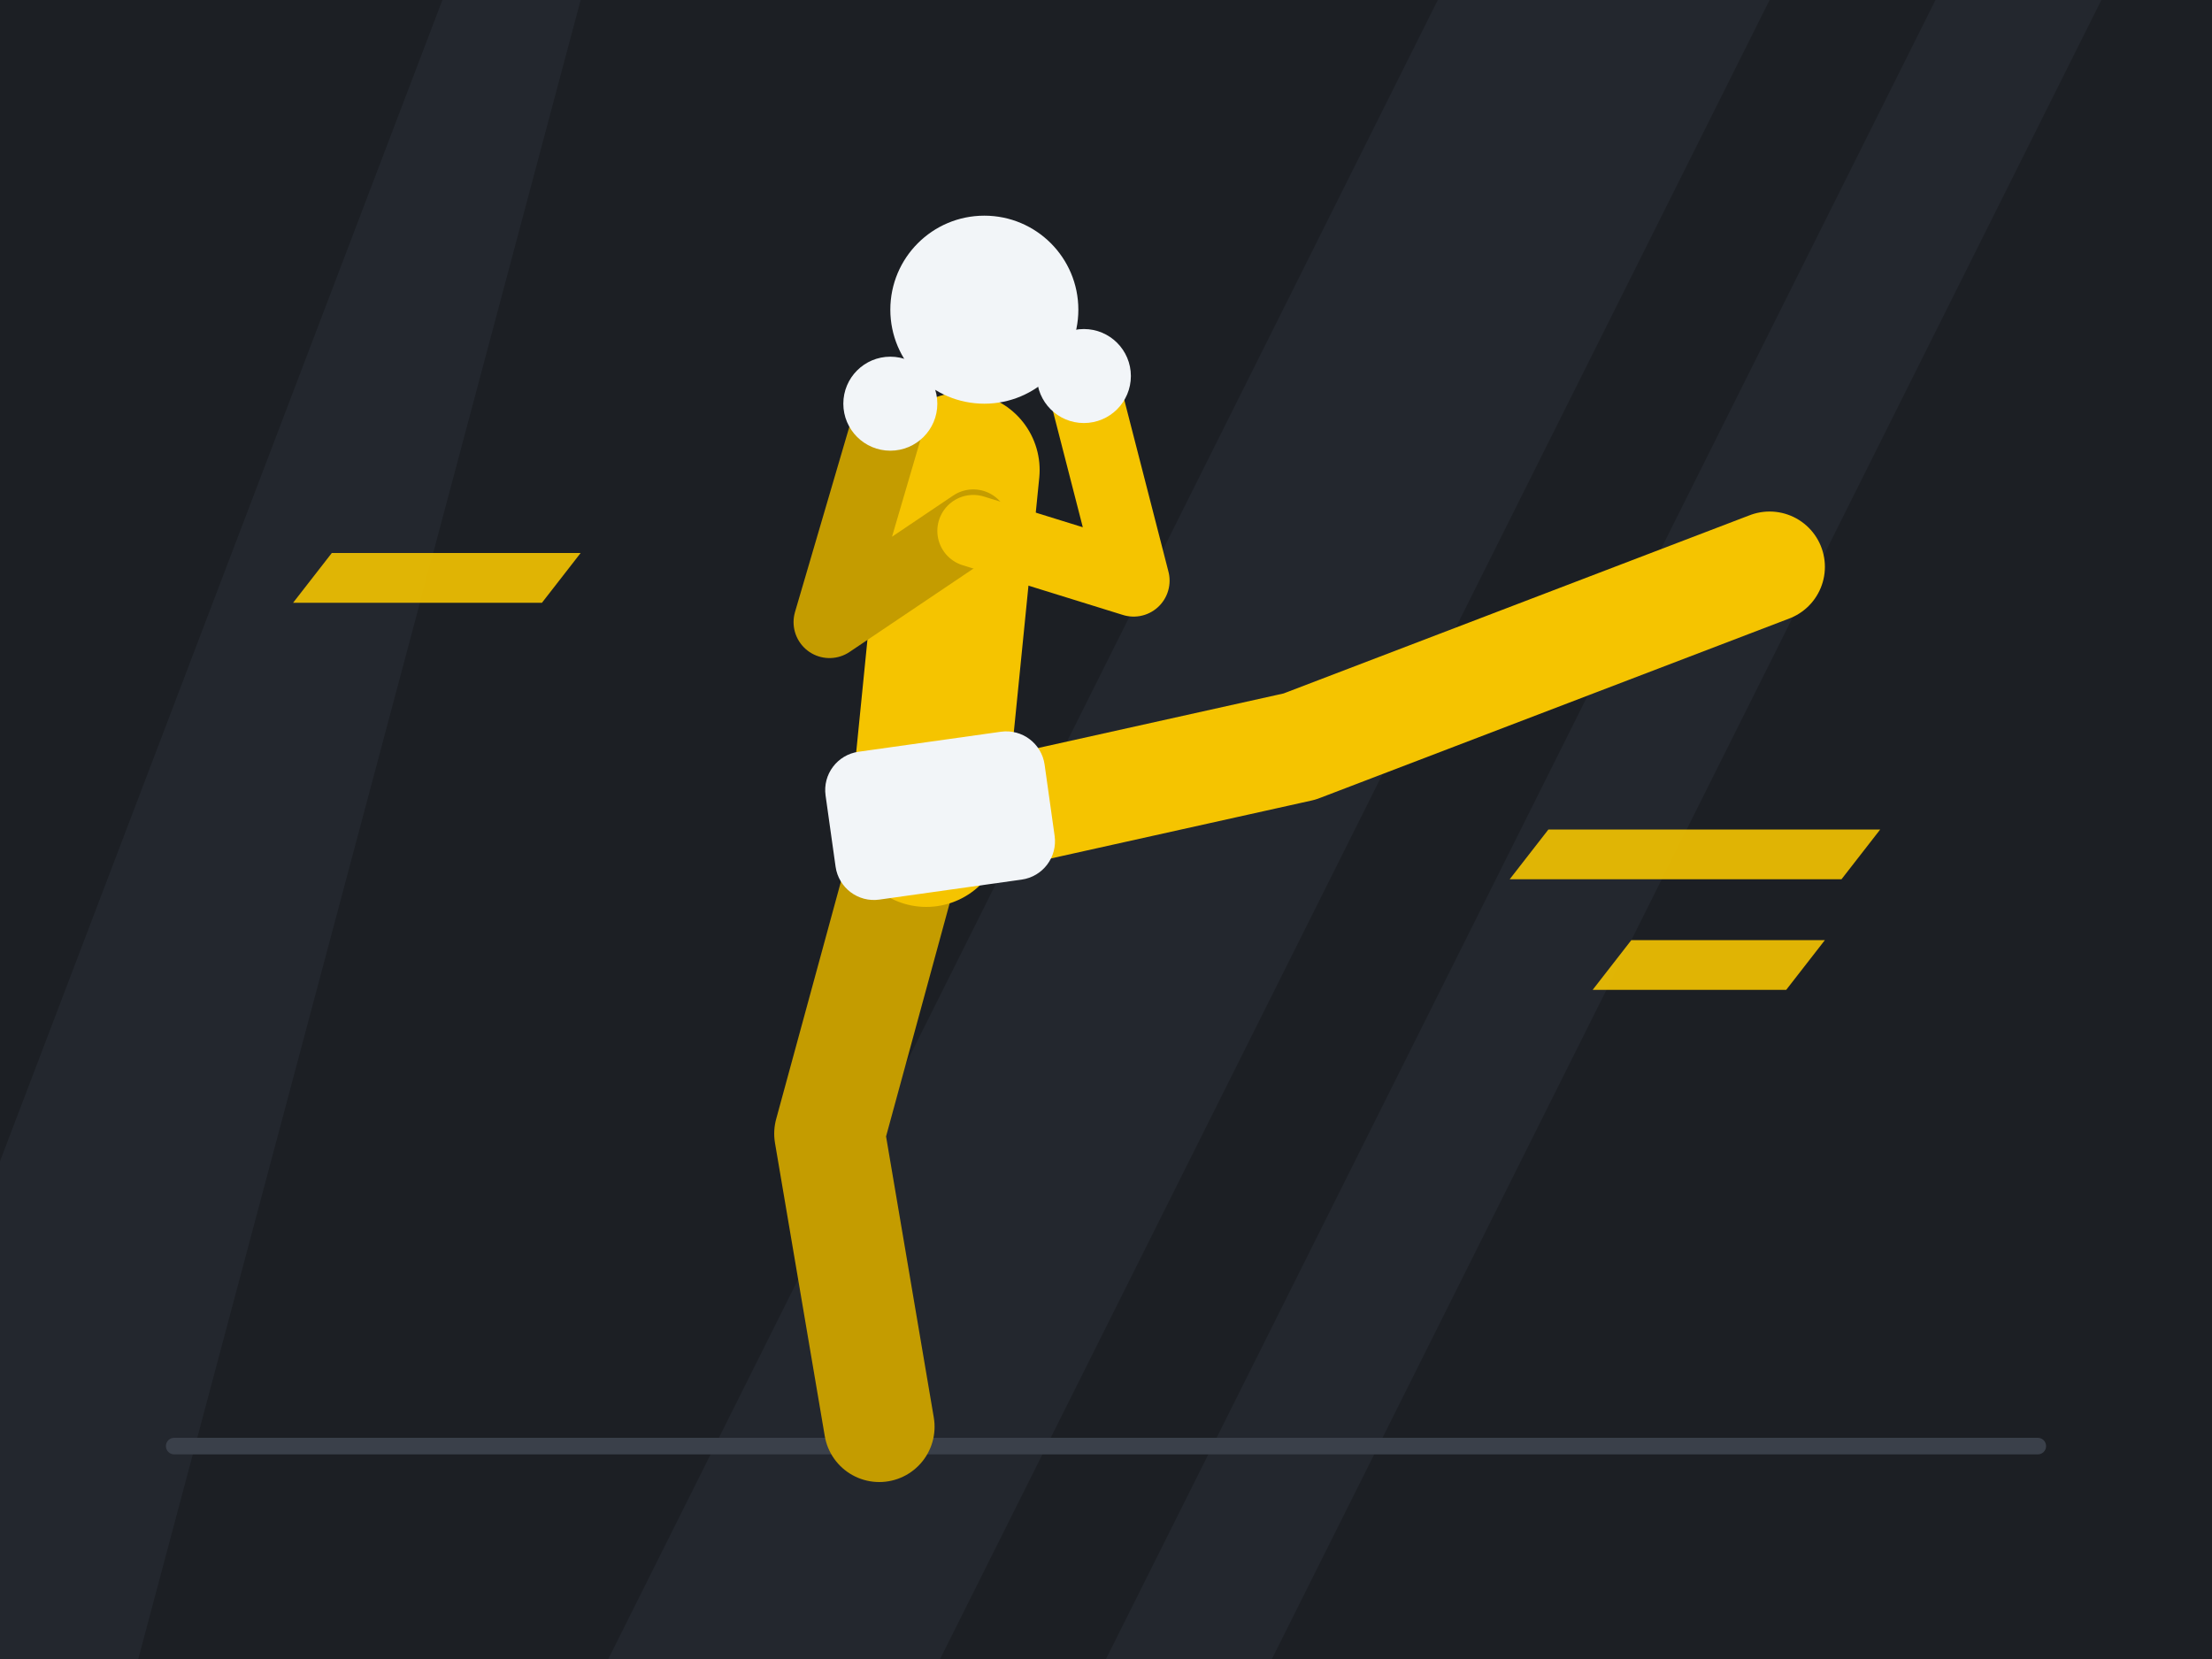
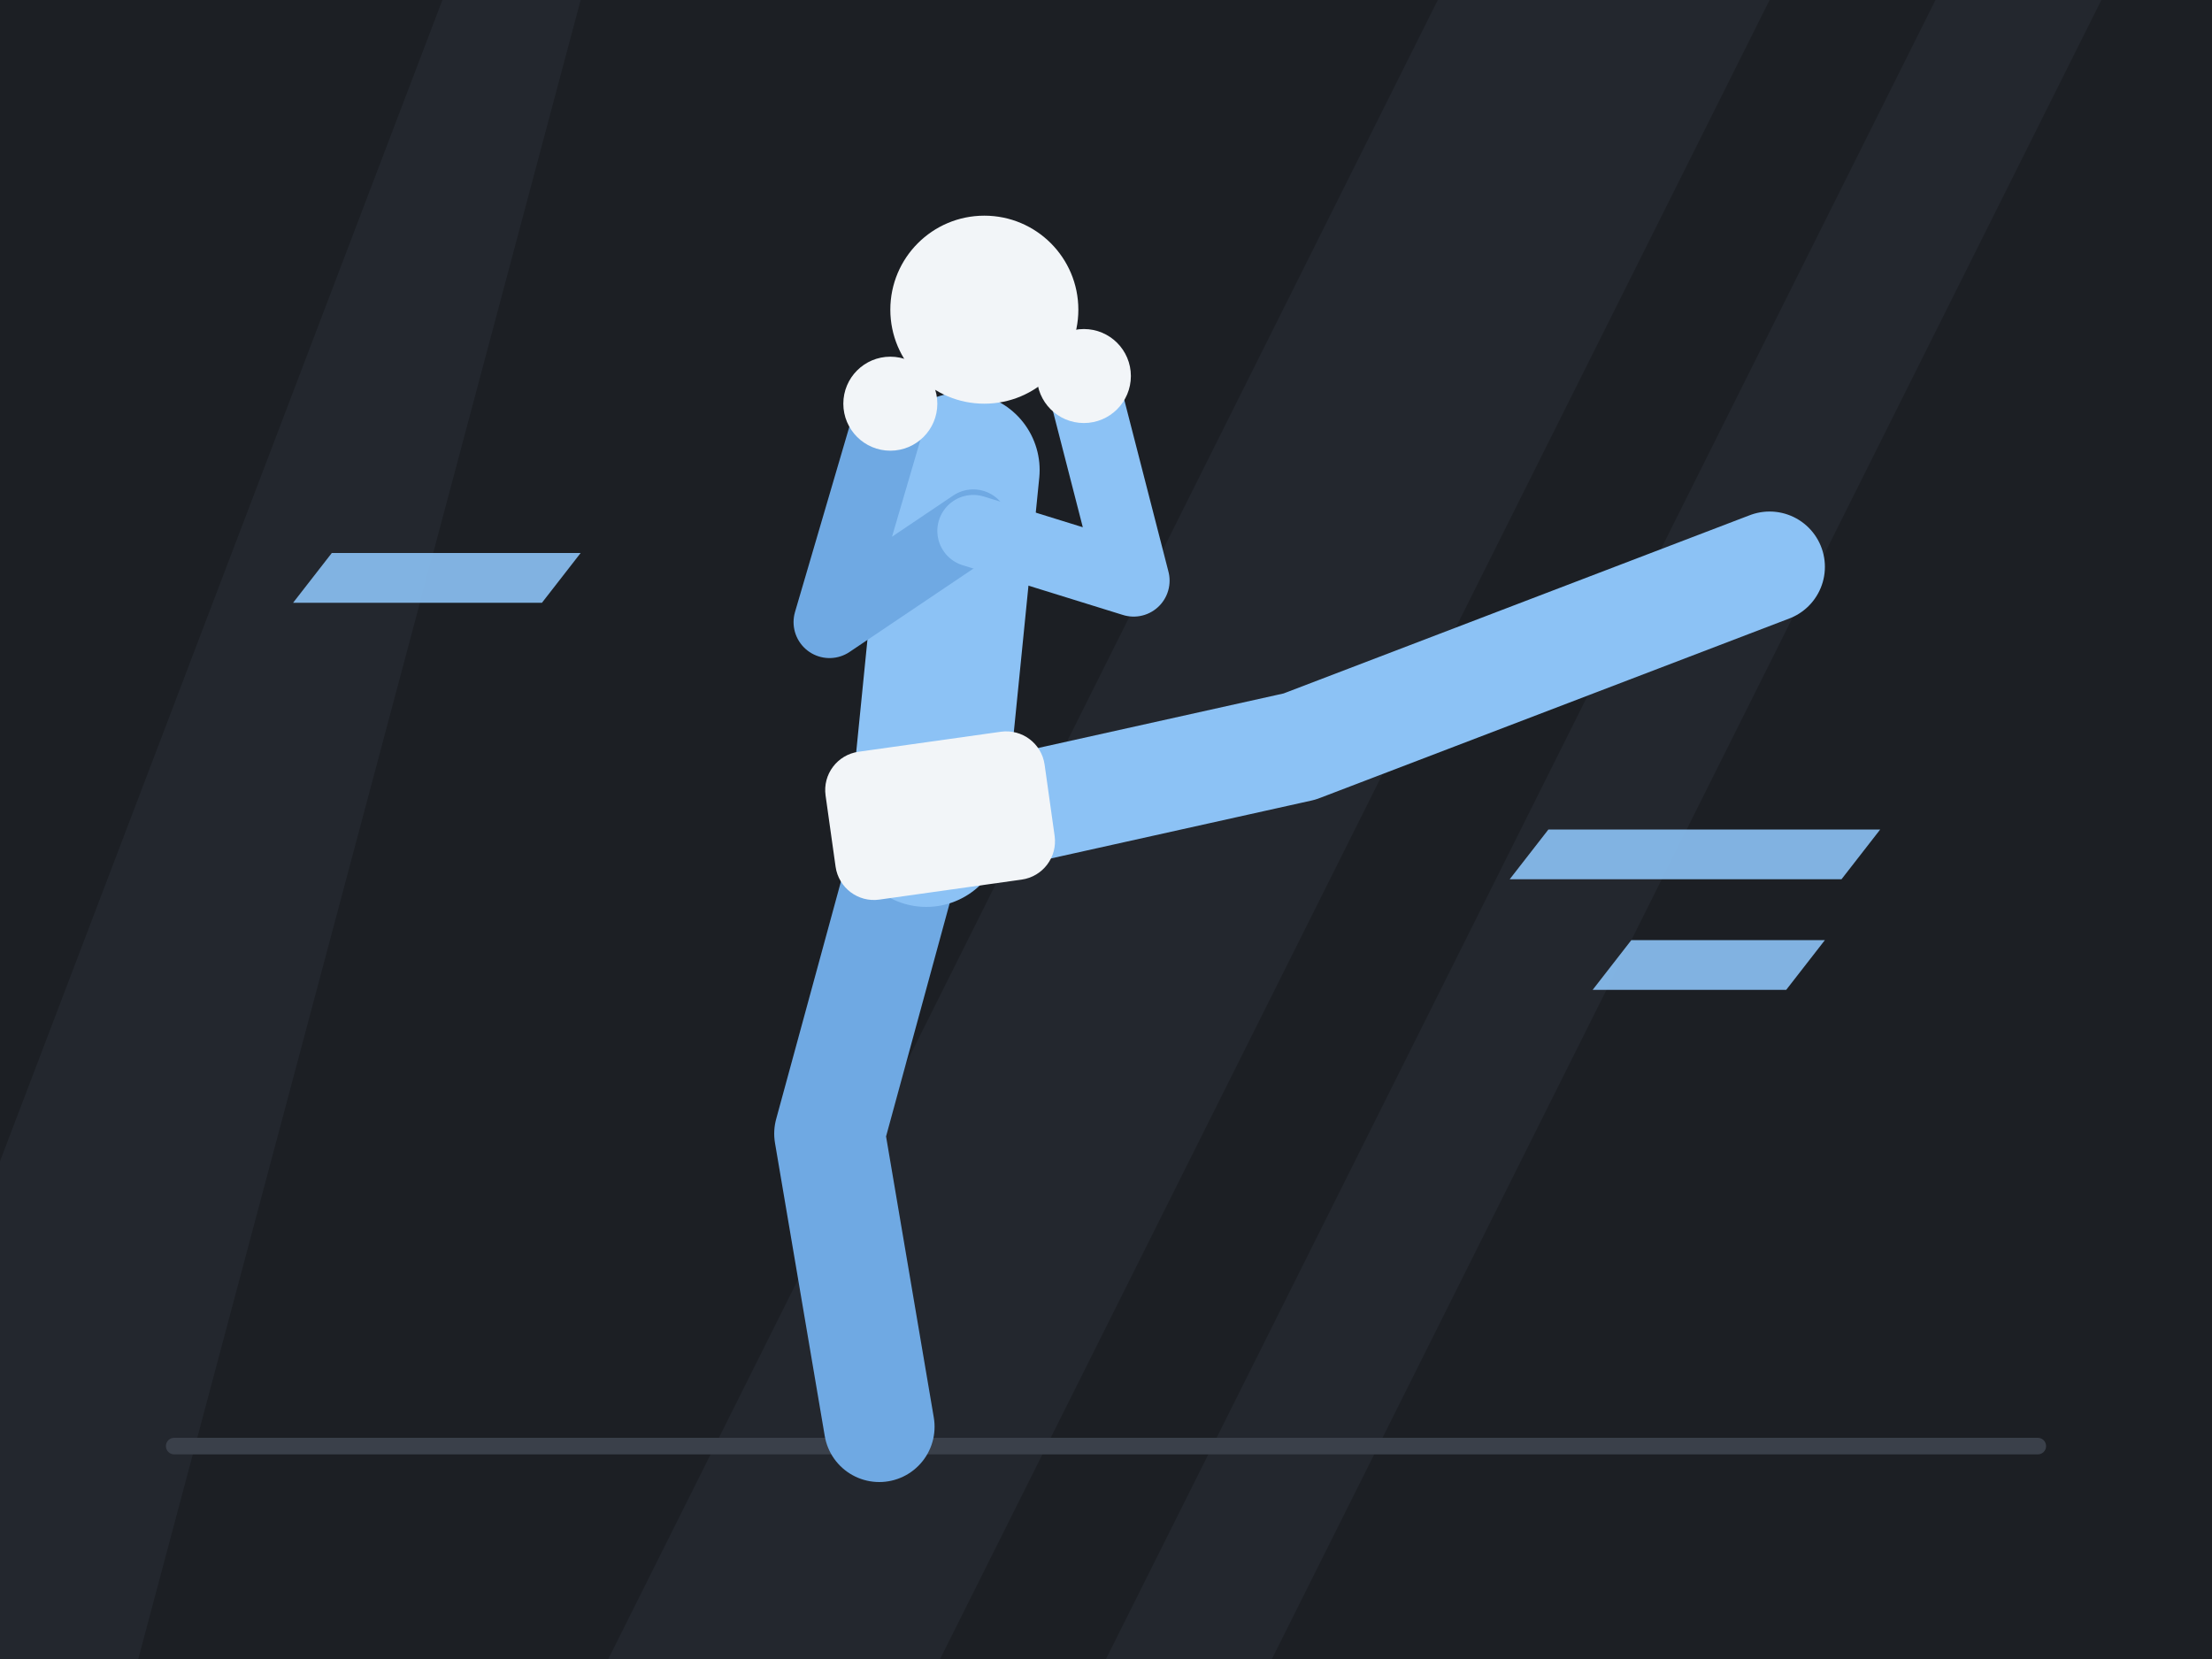
<svg xmlns="http://www.w3.org/2000/svg" viewBox="0 0 800 600">
  <rect width="800" height="600" fill="#1C1F24" />
  <g fill="#23272E">
    <path d="M520 0h120L340 600H220z" />
    <path d="M700 0h60L460 600h-60z" />
    <path d="M0 420L160 0h50L50 600H0z" />
  </g>
  <rect x="60" y="520" width="680" height="6" rx="3" fill="#3A404A" />
  <g stroke-linecap="round" stroke-linejoin="round" fill="none">
-     <path d="M330 300L300 410L318 516" stroke="#C49C00" stroke-width="40" />
-     <path d="M335 300L470 270L640 205" stroke="#F5C400" stroke-width="40" />
-     <path d="M348 170L335 300" stroke="#F5C400" stroke-width="56" />
-     <path d="M352 190L300 225L322 150" stroke="#C49C00" stroke-width="26" />
-     <path d="M352 192L410 210L392 140" stroke="#F5C400" stroke-width="26" />
+     <path d="M330 300L300 410L318 516" stroke="#6FA9E3" stroke-width="40" />
+     <path d="M335 300L470 270L640 205" stroke="#8CC2F5" stroke-width="40" />
+     <path d="M348 170L335 300" stroke="#8CC2F5" stroke-width="56" />
+     <path d="M352 190L300 225L322 150" stroke="#6FA9E3" stroke-width="26" />
+     <path d="M352 192L410 210L392 140" stroke="#8CC2F5" stroke-width="26" />
  </g>
  <rect x="300" y="268" width="80" height="54" rx="14" fill="#F2F5F8" transform="rotate(-8 340 295)" />
  <circle cx="356" cy="112" r="34" fill="#F2F5F8" />
  <circle cx="322" cy="146" r="17" fill="#F2F5F8" />
  <circle cx="392" cy="136" r="17" fill="#F2F5F8" />
-   <g fill="#F5C400" opacity=".9">
+   <g fill="#8CC2F5" opacity=".9">
    <path d="M560 300h120l-14 18H546z" />
    <path d="M590 340h70l-14 18h-70z" />
    <path d="M120 200h90l-14 18h-90z" />
  </g>
</svg>
